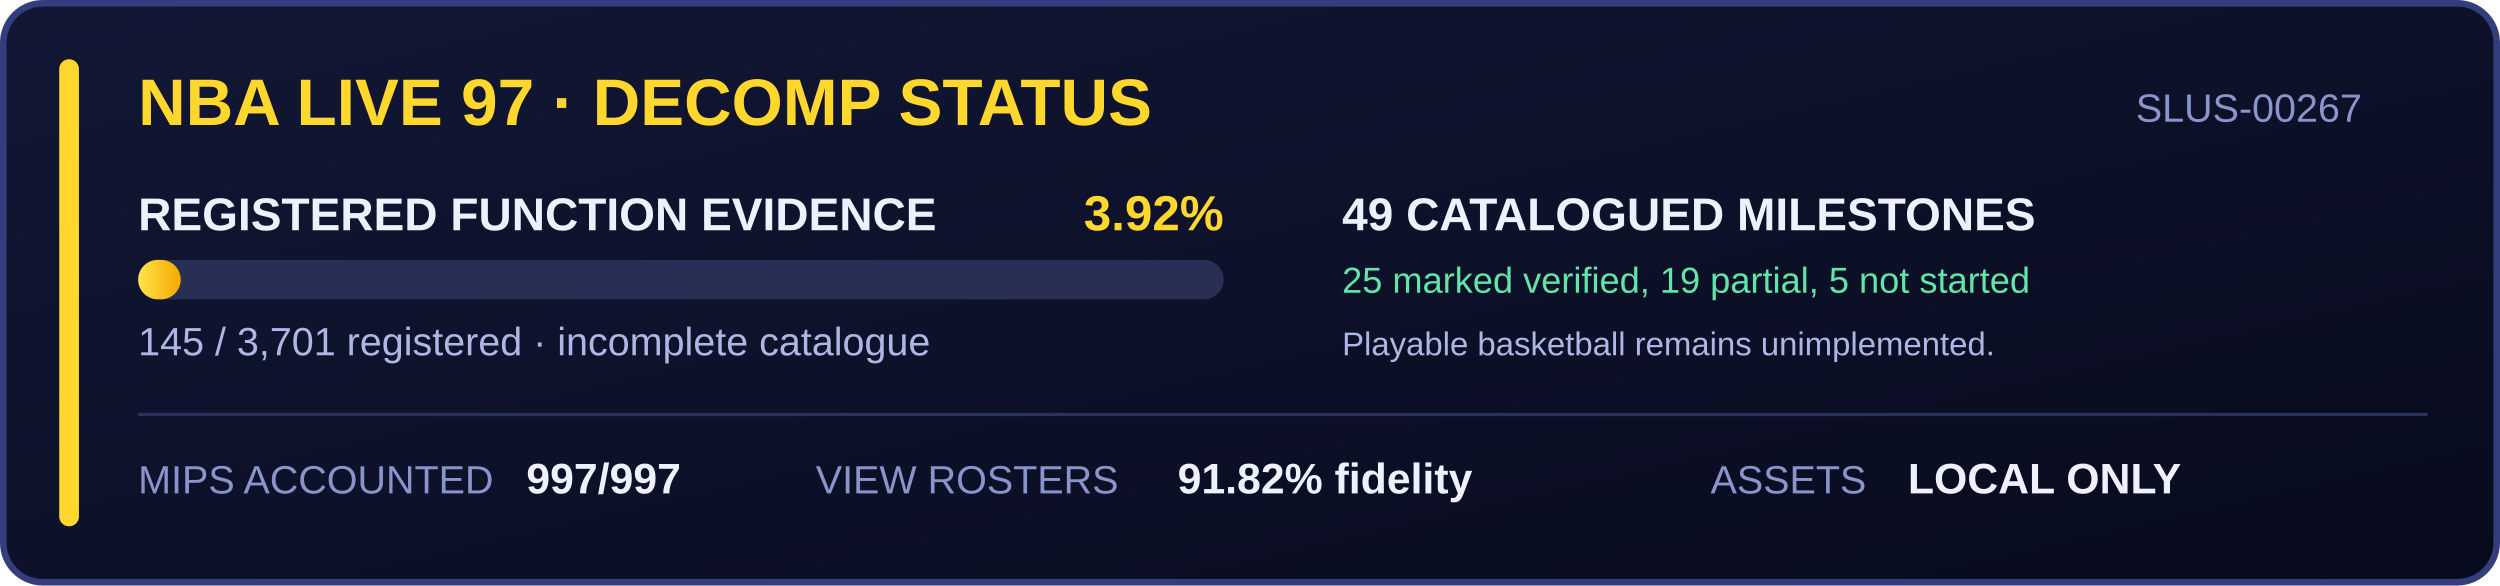
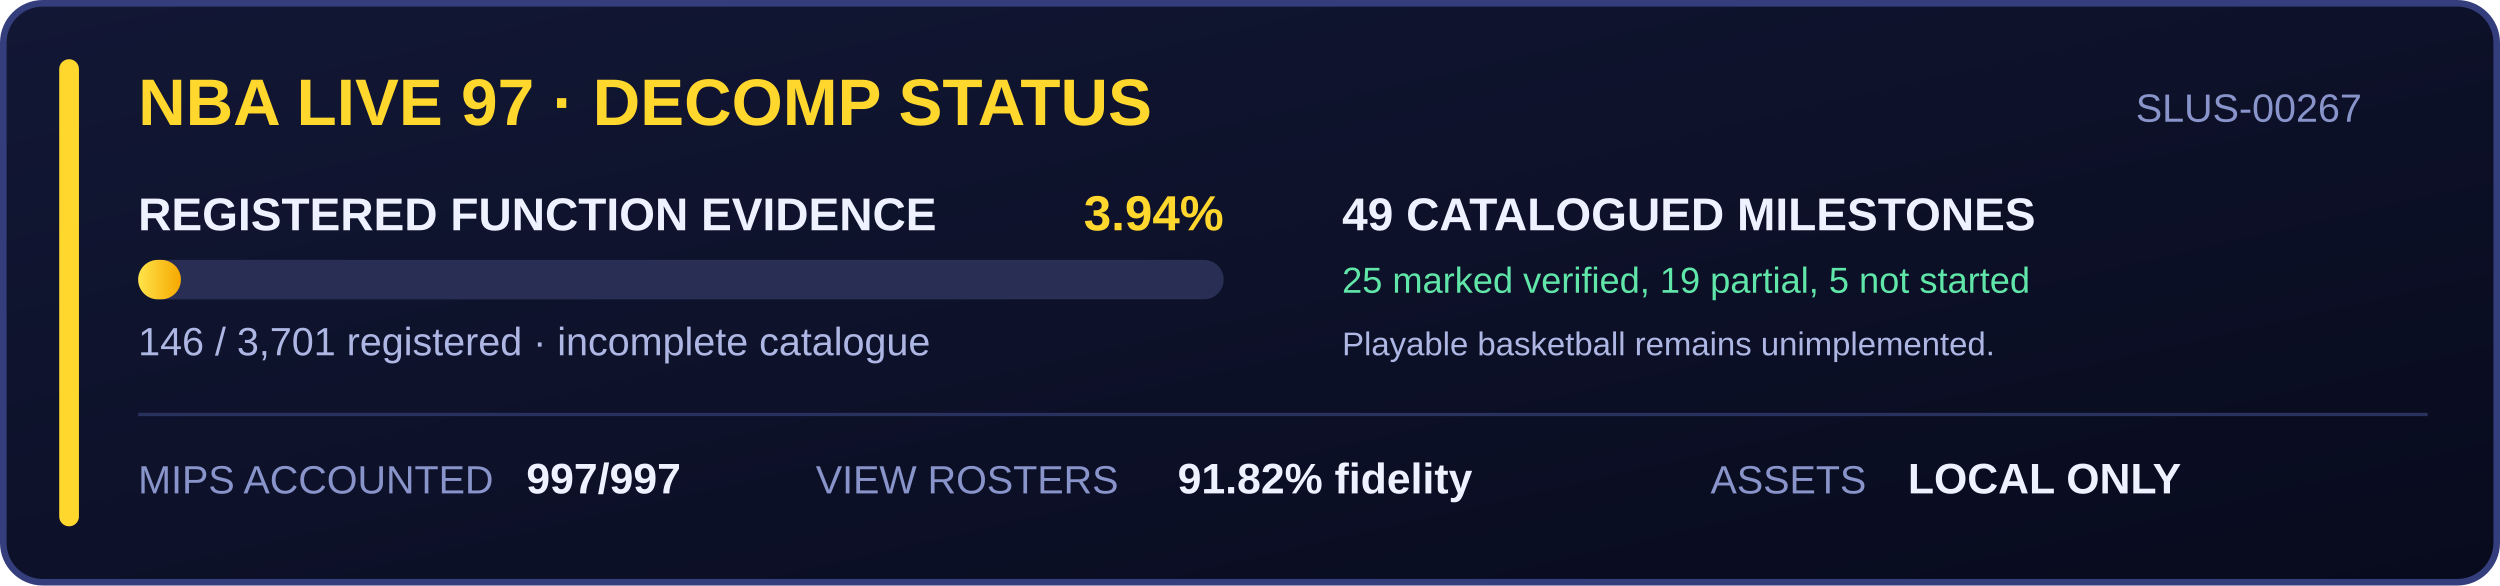
<svg xmlns="http://www.w3.org/2000/svg" width="760" height="178" viewBox="0 0 760 178" role="img" aria-labelledby="title desc">
  <defs>
    <linearGradient id="panel" x1="0" y1="0" x2="1" y2="1">
      <stop stop-color="#121735" />
      <stop offset="1" stop-color="#080b1d" />
    </linearGradient>
    <linearGradient id="gold" x1="0" y1="0" x2="1" y2="0">
      <stop stop-color="#ffe44a" />
      <stop offset="1" stop-color="#f6a800" />
    </linearGradient>
  </defs>
  <rect x="1" y="1" width="758" height="176" rx="12" fill="url(#panel)" stroke="#343e7d" stroke-width="2" />
  <rect x="18" y="18" width="6" height="142" rx="3" fill="#ffd72d" />
  <g font-family="Segoe UI, Arial, sans-serif">
    <text x="42" y="38" fill="#ffd72d" font-size="20" font-weight="700">NBA LIVE 97 · DECOMP STATUS</text>
    <text x="718" y="37" fill="#8994ca" font-size="12" text-anchor="end">SLUS-00267</text>
    <text x="42" y="70" fill="#eef1ff" font-size="14" font-weight="600">REGISTERED FUNCTION EVIDENCE</text>
-     <text x="372" y="70" fill="#ffd72d" font-size="15" font-weight="700" text-anchor="end">3.92%</text>
+     <text x="372" y="70" fill="#ffd72d" font-size="15" font-weight="700" text-anchor="end">3.94%</text>
    <rect x="42" y="79" width="330" height="12" rx="6" fill="#282e54" />
-     <rect x="42" y="79" width="12.94" height="12" rx="6" fill="url(#gold)" />
-     <text x="42" y="108" fill="#aeb7e4" font-size="12">145 / 3,701 registered · incomplete catalogue</text>
+     <rect x="42" y="79" width="13.0" height="12" rx="6" fill="url(#gold)" />
+     <text x="42" y="108" fill="#aeb7e4" font-size="12">146 / 3,701 registered · incomplete catalogue</text>
    <text x="408" y="70" fill="#eef1ff" font-size="14" font-weight="600">49 CATALOGUED MILESTONES</text>
    <text x="408" y="89" fill="#60e6a8" font-size="11">25 marked verified, 19 partial, 5 not started</text>
    <text x="408" y="108" fill="#aeb7e4" font-size="10">Playable basketball remains unimplemented.</text>
    <line x1="42" y1="126" x2="738" y2="126" stroke="#29315f" />
    <text x="42" y="150" fill="#8994ca" font-size="12">MIPS ACCOUNTED</text>
    <text x="160" y="150" fill="#eef1ff" font-size="13" font-weight="700">997/997</text>
    <text x="248" y="150" fill="#8994ca" font-size="12">VIEW ROSTERS</text>
    <text x="358" y="150" fill="#eef1ff" font-size="13" font-weight="700">91.82% fidelity</text>
    <text x="520" y="150" fill="#8994ca" font-size="12">ASSETS</text>
    <text x="580" y="150" fill="#eef1ff" font-size="13" font-weight="700">LOCAL ONLY</text>
  </g>
</svg>
